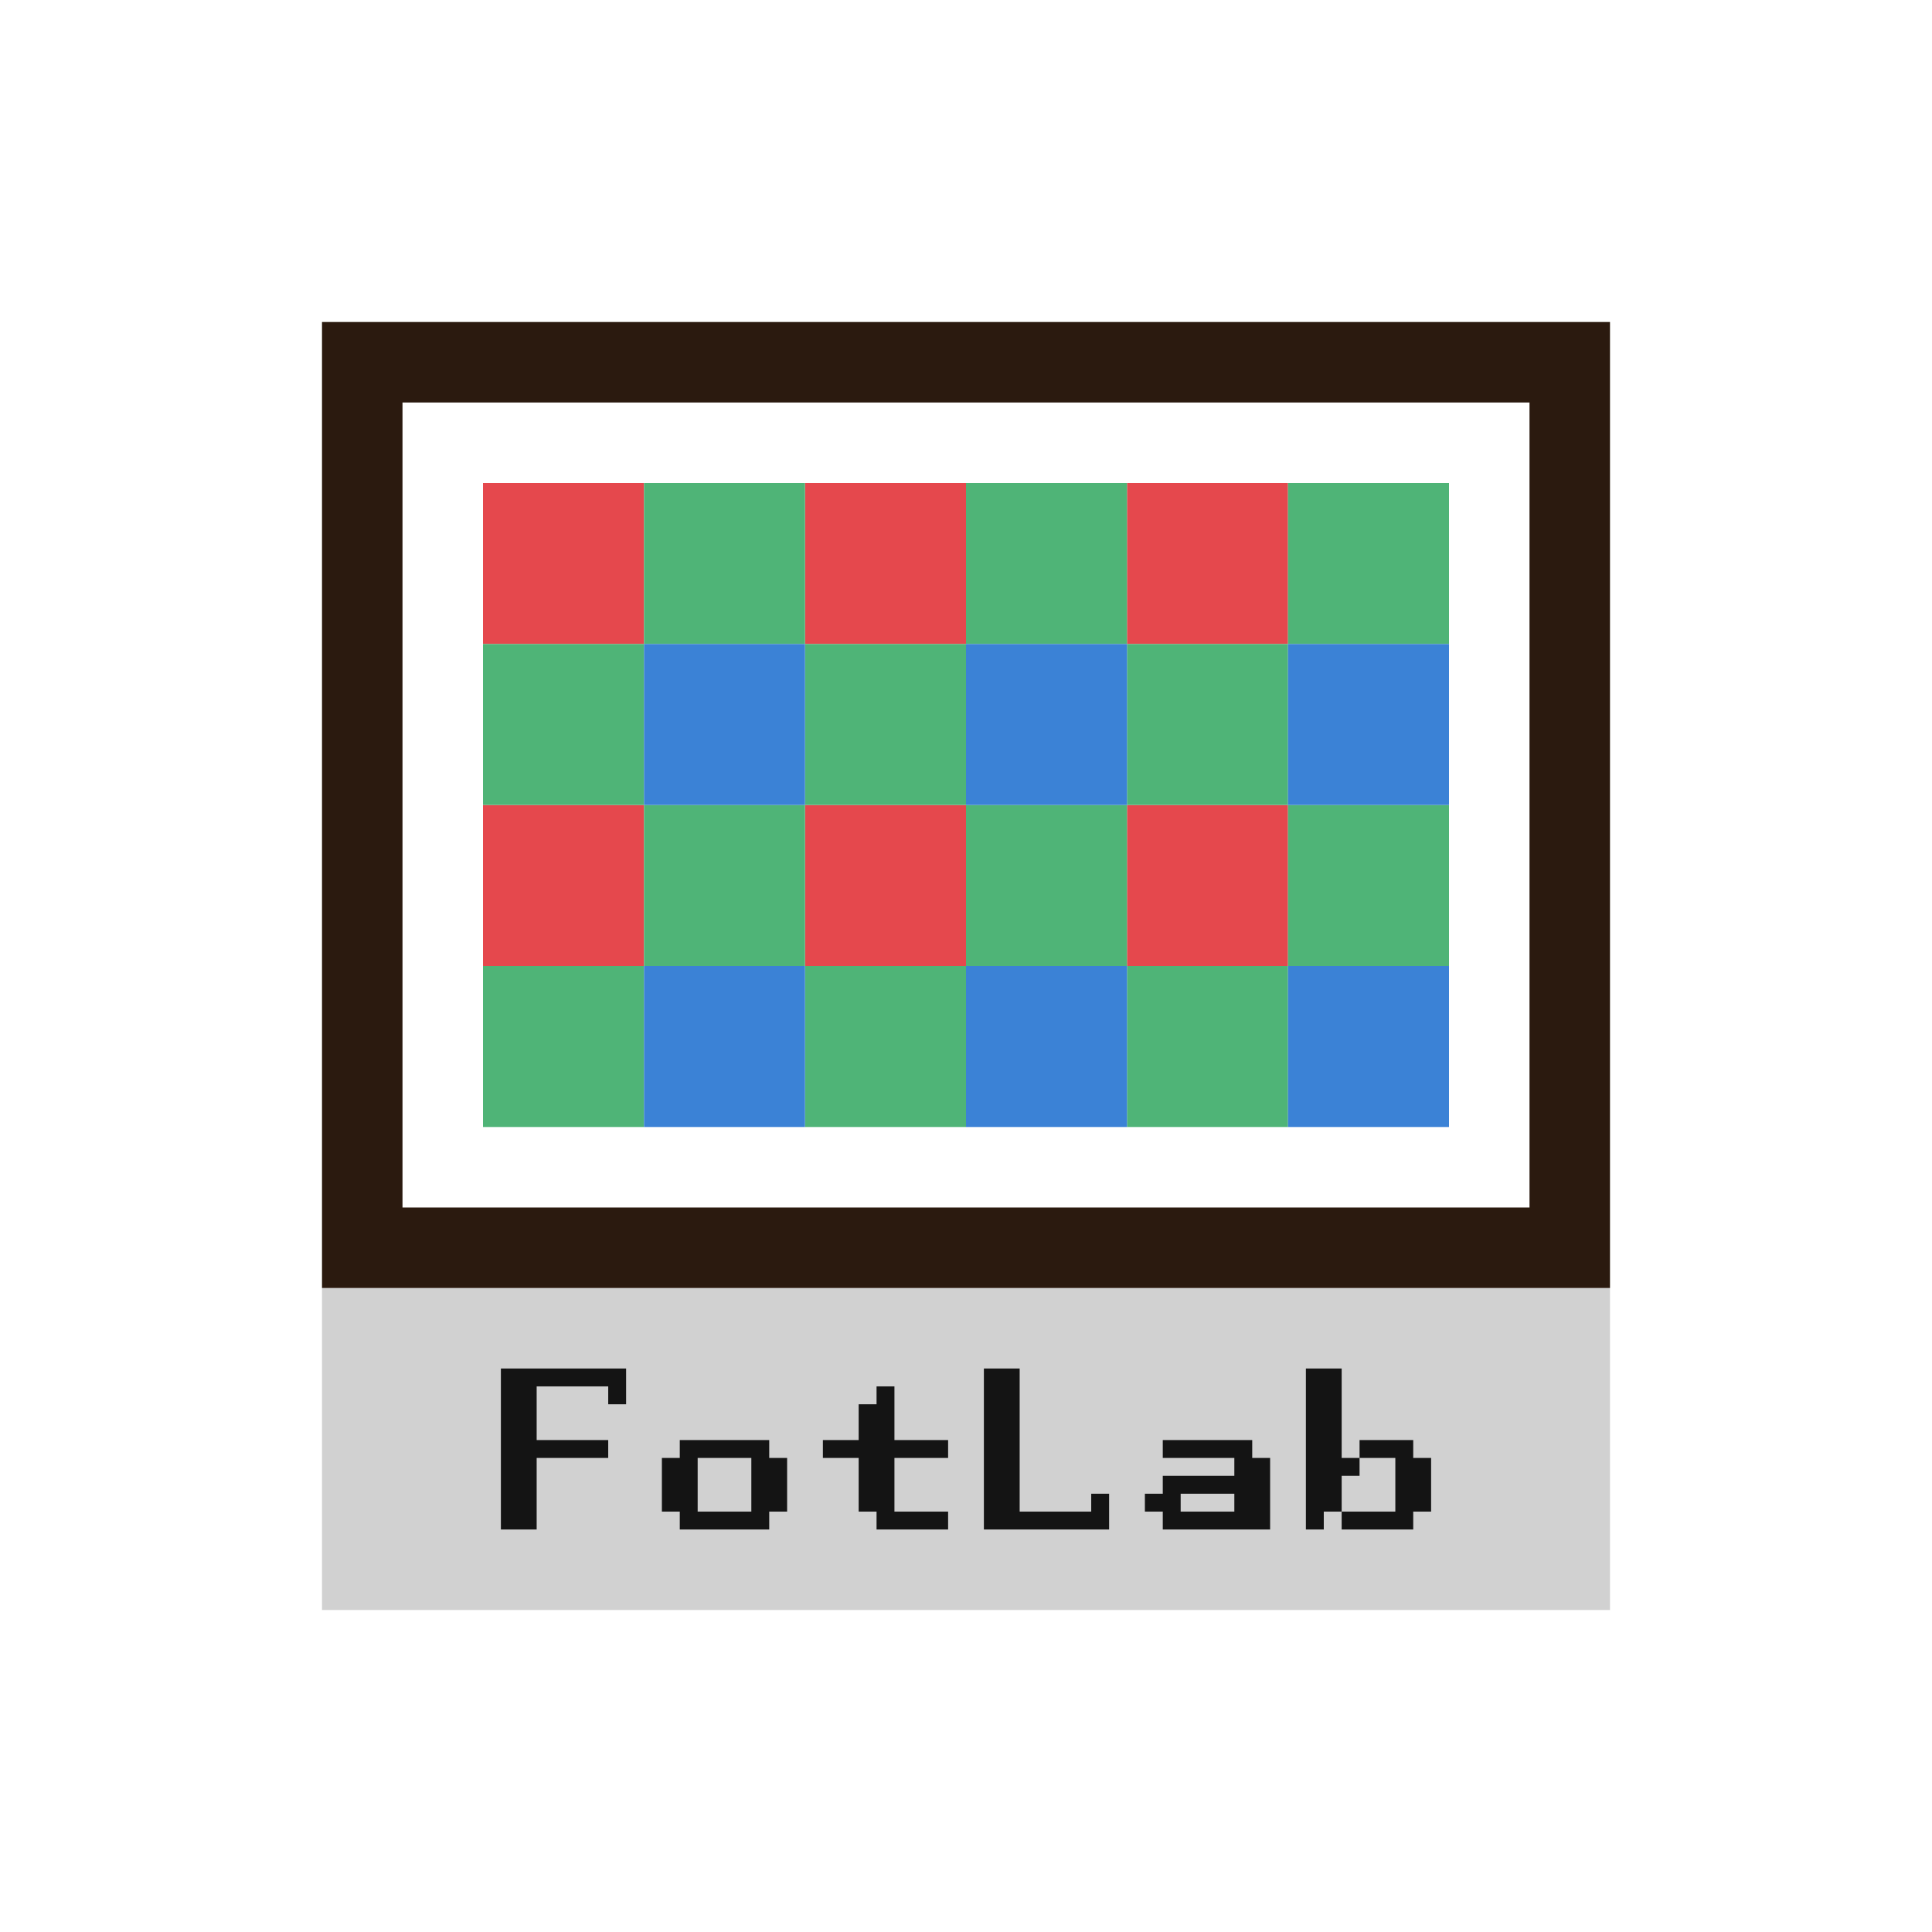
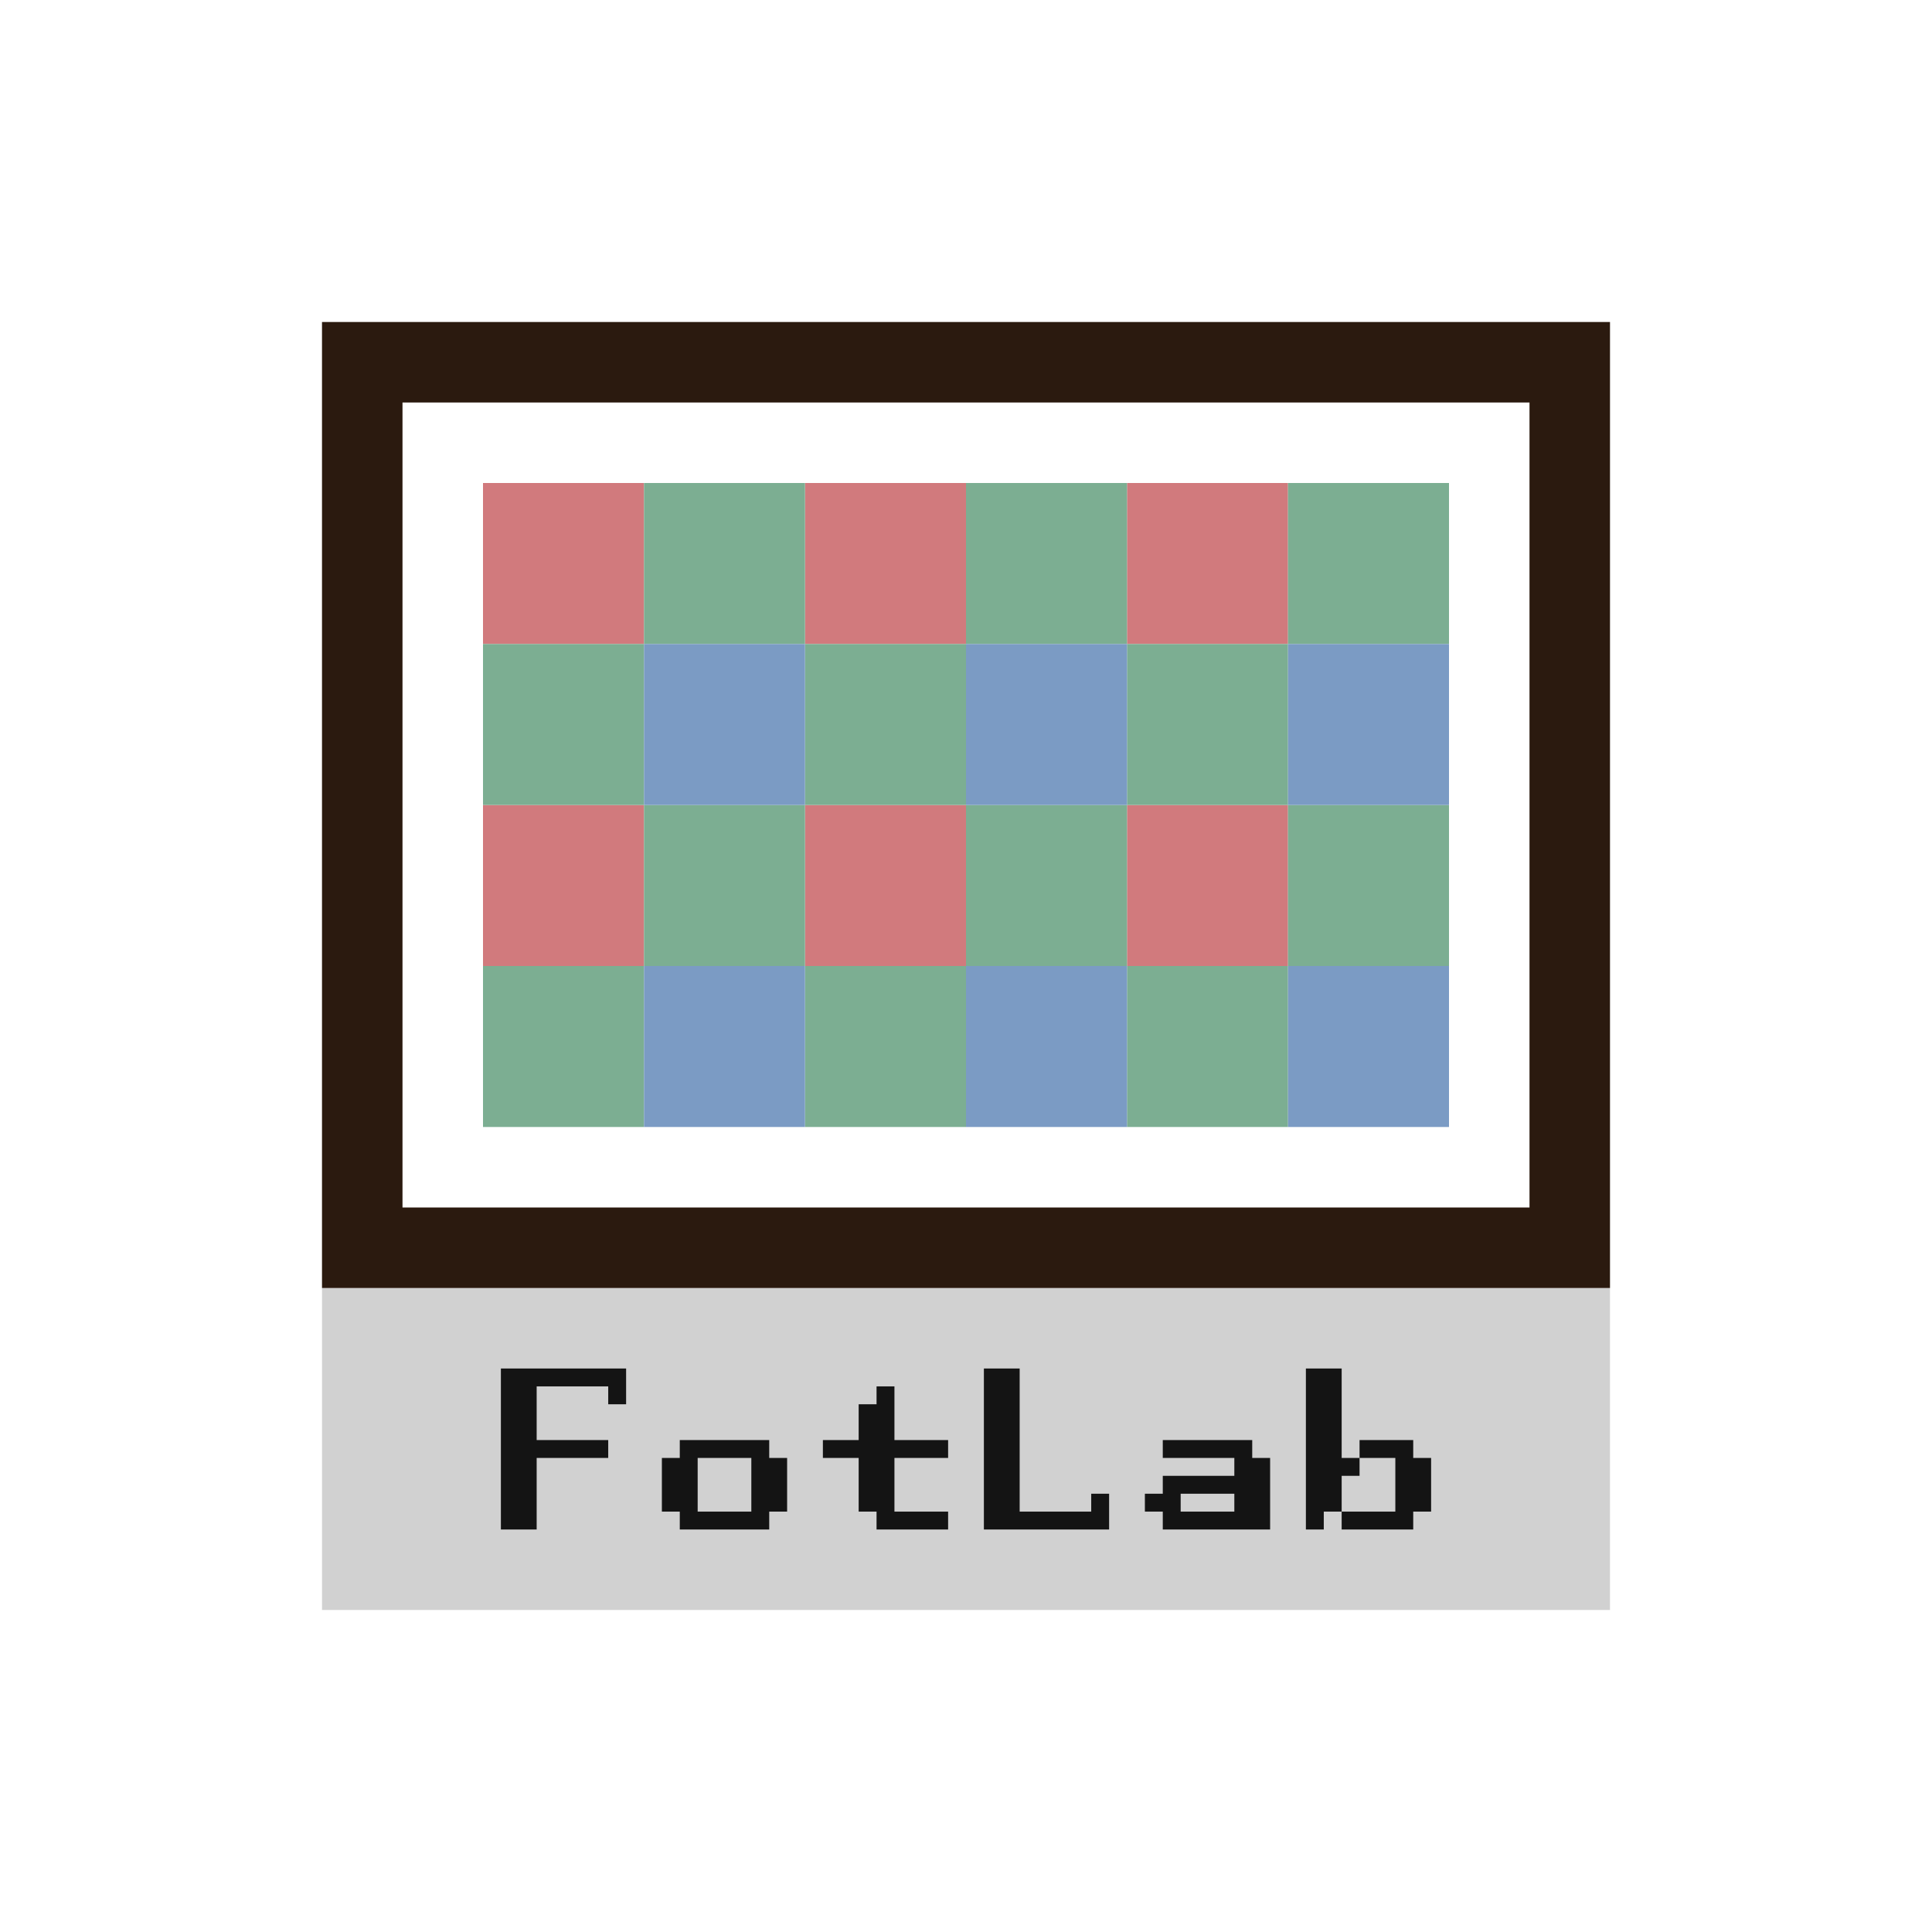
<svg xmlns="http://www.w3.org/2000/svg" viewBox="0 0 108 108" width="512" height="512">
  <rect x="0" y="0" width="108" height="108" fill="#FFFFFF" />
  <path fill="#D1D1D1" d="M18 72h72v18h-72z" />
  <path fill="#2B1A0F" d="M18 18h72v4.5h-72z M18 67.5h72v4.5h-72z M18 18h4.5v54h-4.5z M85.5 18h4.5v54h-4.5z" />
-   <path fill="#E5484D" d="M27 27h9v9h-9z M45 27h9v9h-9z M63 27h9v9h-9z M27 45h9v9h-9z M45 45h9v9h-9z M63 45h9v9h-9z" />
-   <path fill="#4FB477" d="M36 27h9v9h-9z M54 27h9v9h-9z M72 27h9v9h-9z M36 45h9v9h-9z M54 45h9v9h-9z M72 45h9v9h-9z M27 36h9v9h-9z M45 36h9v9h-9z M63 36h9v9h-9z M27 54h9v9h-9z M45 54h9v9h-9z M63 54h9v9h-9z" />
-   <path fill="#3B82D6" d="M36 36h9v9h-9z M54 36h9v9h-9z M72 36h9v9h-9z M36 54h9v9h-9z M54 54h9v9h-9z M72 54h9v9h-9z" />
+   <path fill="#D17A7D" d="M27 27h9v9h-9z M45 27h9v9h-9z M63 27h9v9h-9z M27 45h9v9h-9z M45 45h9v9h-9z M63 45h9v9h-9z" />
+   <path fill="#7CAE92" d="M36 27h9v9h-9z M54 27h9v9h-9z M72 27h9v9h-9z M36 45h9v9h-9z M54 45h9v9h-9z M72 45h9v9h-9z M27 36h9v9h-9z M45 36h9v9h-9z M63 36h9v9h-9z M27 54h9v9h-9z M45 54h9v9h-9z M63 54h9v9h-9z" />
+   <path fill="#7B9BC4" d="M36 36h9v9h-9z M54 36h9v9h-9z M72 36h9v9h-9z M36 54h9v9h-9z M54 54h9v9h-9z M72 54h9v9h-9z" />
  <path fill="#141414" d="M28 76.5h7v1h-7z M28 77.5h2v1h-2z M34 77.5h1v1h-1z M28 78.5h2v1h-2z M28 79.5h2v1h-2z M28 80.5h6v1h-6z M28 81.5h2v1h-2z M28 82.5h2v1h-2z M28 83.5h2v1h-2z M28 84.5h2v1h-2z M38 80.5h5v1h-5z M37 81.5h2v1h-2z M42 81.5h2v1h-2z M37 82.5h2v1h-2z M42 82.5h2v1h-2z M37 83.5h2v1h-2z M42 83.5h2v1h-2z M38 84.5h5v1h-5z M49 77.5h1v1h-1z M48 78.5h2v1h-2z M48 79.5h2v1h-2z M46 80.5h7v1h-7z M48 81.5h2v1h-2z M48 82.5h2v1h-2z M48 83.5h2v1h-2z M49 84.5h4v1h-4z M55 76.5h2v1h-2z M55 77.5h2v1h-2z M55 78.5h2v1h-2z M55 79.5h2v1h-2z M55 80.5h2v1h-2z M55 81.5h2v1h-2z M55 82.5h2v1h-2z M55 83.5h2v1h-2z M61 83.5h1v1h-1z M55 84.5h7v1h-7z M65 80.5h5v1h-5z M69 81.5h2v1h-2z M65 82.5h6v1h-6z M64 83.5h2v1h-2z M69 83.5h2v1h-2z M65 84.5h6v1h-6z M73 76.5h2v1h-2z M73 77.5h2v1h-2z M73 78.5h2v1h-2z M73 79.5h2v1h-2z M73 80.5h2v1h-2z M76 80.5h3v1h-3z M73 81.5h3v1h-3z M78 81.5h2v1h-2z M73 82.5h2v1h-2z M78 82.5h2v1h-2z M73 83.5h2v1h-2z M78 83.5h2v1h-2z M73 84.5h1v1h-1z M75 84.5h4v1h-4z" />
</svg>
